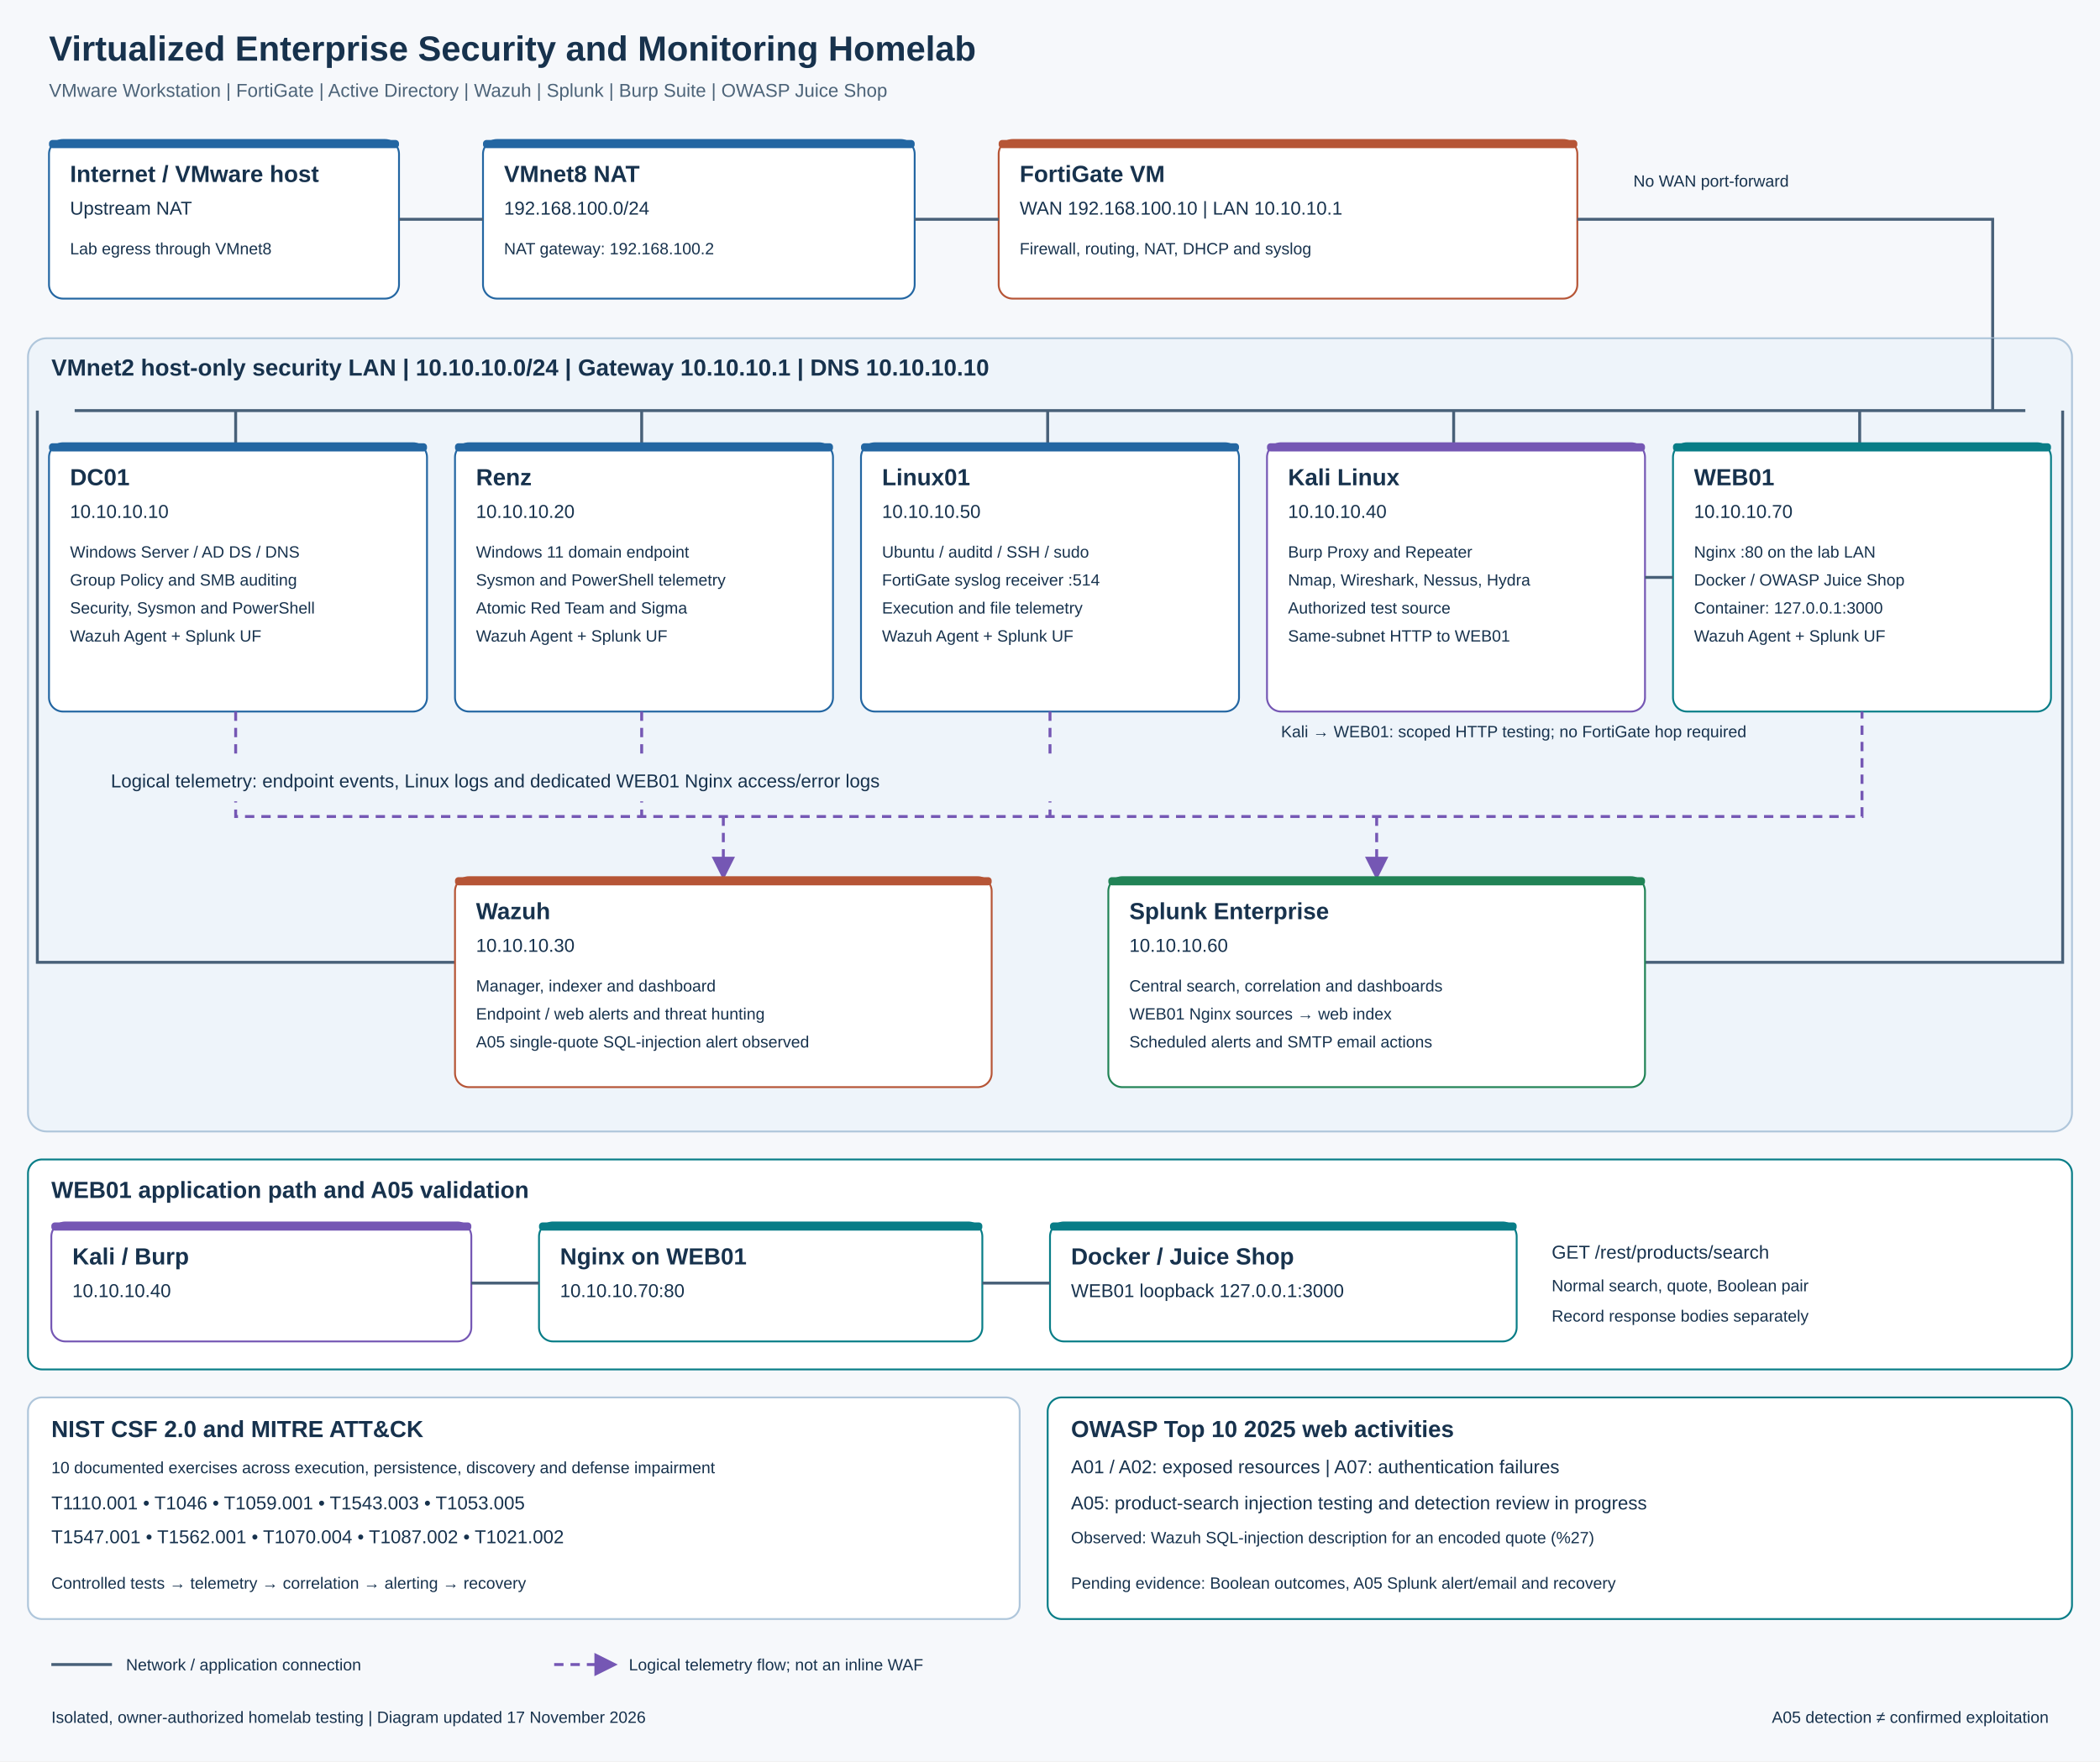
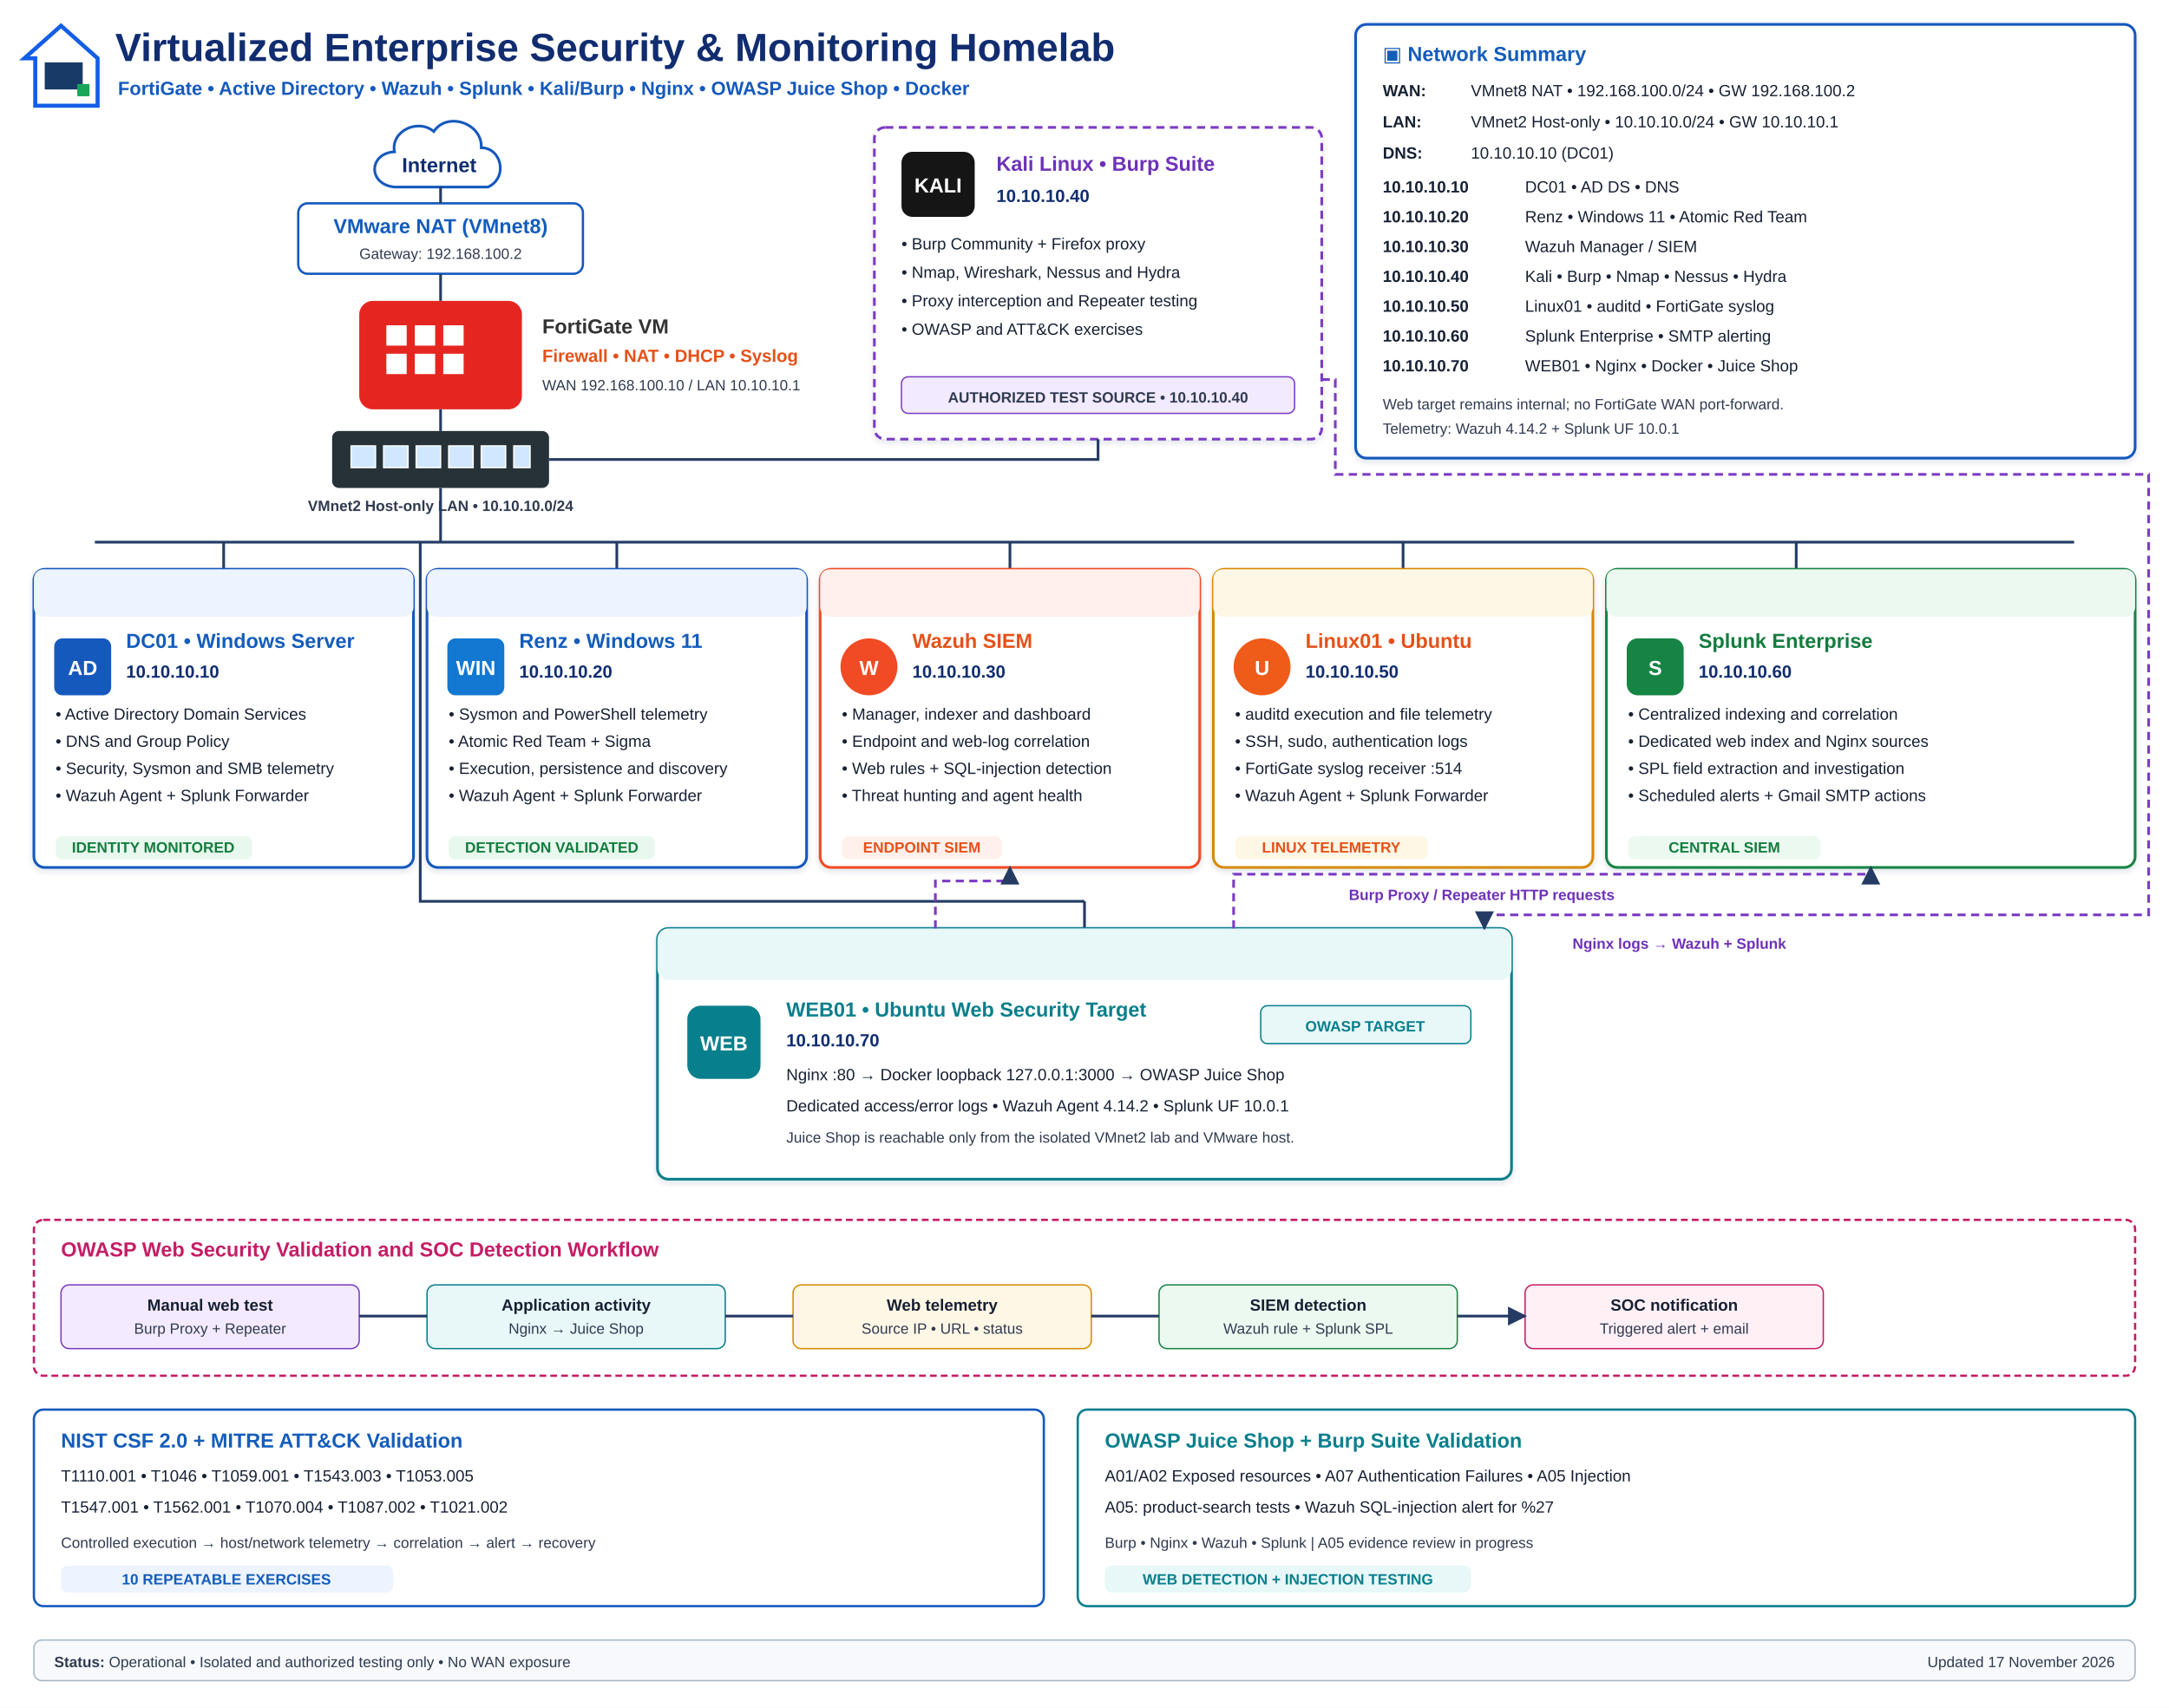
- <svg xmlns="http://www.w3.org/2000/svg" width="1800" height="1510" viewBox="0 0 1800 1510" role="img" aria-labelledby="title desc">
+ <svg xmlns="http://www.w3.org/2000/svg" width="1600" height="1260" viewBox="0 0 1600 1260">
  <defs>
-     <marker id="net" markerWidth="8" markerHeight="8" refX="7" refY="4" orient="auto">
-       <path d="M0 0L8 4L0 8Z" fill="#486078" />
+     <marker id="arrow" viewBox="0 0 10 10" refX="9" refY="5" markerWidth="7" markerHeight="7" orient="auto">
+       <path d="M0 0L10 5L0 10Z" fill="#243b64" />
    </marker>
-     <marker id="tel" markerWidth="8" markerHeight="8" refX="7" refY="4" orient="auto">
-       <path d="M0 0L8 4L0 8Z" fill="#7557b4" />
-     </marker>
-     <style>text{font-family:Arial,DejaVu Sans,sans-serif;fill:#17324d}.h{font-size:20px;font-weight:700}.b{font-size:16px}.s{font-size:14px}.muted{fill:#4c6378}.net{fill:none;stroke:#486078;stroke-width:2.5}.tel{fill:none;stroke:#7557b4;stroke-width:2.5;stroke-dasharray:8 6;marker-end:url(#tel)}</style>
+     <filter id="soft" x="-10%" y="-10%" width="120%" height="120%">
+       <feDropShadow dx="0" dy="2" stdDeviation="2" flood-color="#1e3a5f" flood-opacity=".13" />
+     </filter>
+     <style>
+       .title{font:700 29px Arial,sans-serif;fill:#112d70}.subtitle{font:700 14px Arial,sans-serif;fill:#1559bd}
+       .h{font:700 15px Arial,sans-serif}.ip{font:700 13px Arial,sans-serif}.t{font:400 12px Arial,sans-serif;fill:#172033}.s{font:400 11px Arial,sans-serif;fill:#303a50}
+       .card{fill:#fff;stroke-width:2;rx:8;filter:url(#soft)}.section{fill:#fff;stroke-width:1.7;rx:7}
+       .line{fill:none;stroke:#243b64;stroke-width:2}.arrow{fill:none;stroke:#243b64;stroke-width:2;marker-end:url(#arrow)}
+       .dash{fill:none;stroke:#7c3cc4;stroke-width:2;stroke-dasharray:6 4;marker-end:url(#arrow)}
+       .green{fill:#137c3e}.blue{fill:#145cbb}.purple{fill:#6e31b7}.orange{fill:#e65018}.pink{fill:#c51d65}.navy{fill:#112d70}.teal{fill:#087f8c}
+       .badge{rx:5}.white{fill:#fff}.bold{font-weight:700}
+     </style>
  </defs>
-   <rect width="1800" height="1510" fill="#f6f8fb" />
-   <text x="42" y="52" font-size="30" font-weight="700">Virtualized Enterprise Security and Monitoring Homelab</text>
-   <text x="42" y="83" class="b muted">VMware Workstation | FortiGate | Active Directory | Wazuh | Splunk | Burp Suite | OWASP Juice Shop</text>
-   <rect x="42" y="120" width="300" height="136" rx="12" fill="#fff" stroke="#2366a2" stroke-width="1.6" />
-   <rect x="42" y="120" width="300" height="7" rx="3" fill="#2366a2" />
-   <text x="60" y="156" class="h">Internet / VMware host</text>
-   <text x="60" y="184" class="b">Upstream NAT</text>
-   <text x="60" y="218" class="s">Lab egress through VMnet8</text>
-   <rect x="414" y="120" width="370" height="136" rx="12" fill="#fff" stroke="#2366a2" stroke-width="1.6" />
-   <rect x="414" y="120" width="370" height="7" rx="3" fill="#2366a2" />
-   <text x="432" y="156" class="h">VMnet8 NAT</text>
-   <text x="432" y="184" class="b">192.168.100.0/24</text>
-   <text x="432" y="218" class="s">NAT gateway: 192.168.100.2</text>
-   <rect x="856" y="120" width="496" height="136" rx="12" fill="#fff" stroke="#b65536" stroke-width="1.6" />
-   <rect x="856" y="120" width="496" height="7" rx="3" fill="#b65536" />
-   <text x="874" y="156" class="h">FortiGate VM</text>
-   <text x="874" y="184" class="b">WAN 192.168.100.10 | LAN 10.10.10.1</text>
-   <text x="874" y="218" class="s">Firewall, routing, NAT, DHCP and syslog</text>
-   <path d="M342 188H414" class="net" />
-   <path d="M784 188H856" class="net" />
-   <path d="M1352 188H1708V328" class="net" />
-   <text x="1400" y="160" class="s">No WAN port-forward</text>
-   <rect x="24" y="290" width="1752" height="680" rx="16" fill="#eef4fa" stroke="#afc6db" stroke-width="1.6" />
-   <path d="M1708 290V352" class="net" />
-   <text x="44" y="322" class="h">VMnet2 host-only security LAN  |  10.10.10.0/24  |  Gateway 10.10.10.1  |  DNS 10.10.10.10</text>
-   <path d="M64 352H1736" class="net" />
-   <path d="M202 352V380" class="net" />
-   <path d="M550 352V380" class="net" />
-   <path d="M898 352V380" class="net" />
-   <path d="M1246 352V380" class="net" />
-   <path d="M1594 352V380" class="net" />
-   <rect x="42" y="380" width="324" height="230" rx="12" fill="#fff" stroke="#2366a2" stroke-width="1.6" />
-   <rect x="42" y="380" width="324" height="7" rx="3" fill="#2366a2" />
-   <text x="60" y="416" class="h">DC01</text>
-   <text x="60" y="444" class="b">10.10.10.10</text>
-   <text x="60" y="478" class="s">Windows Server / AD DS / DNS</text>
-   <text x="60" y="502" class="s">Group Policy and SMB auditing</text>
-   <text x="60" y="526" class="s">Security, Sysmon and PowerShell</text>
-   <text x="60" y="550" class="s">Wazuh Agent + Splunk UF</text>
-   <rect x="390" y="380" width="324" height="230" rx="12" fill="#fff" stroke="#2366a2" stroke-width="1.6" />
-   <rect x="390" y="380" width="324" height="7" rx="3" fill="#2366a2" />
-   <text x="408" y="416" class="h">Renz</text>
-   <text x="408" y="444" class="b">10.10.10.20</text>
-   <text x="408" y="478" class="s">Windows 11 domain endpoint</text>
-   <text x="408" y="502" class="s">Sysmon and PowerShell telemetry</text>
-   <text x="408" y="526" class="s">Atomic Red Team and Sigma</text>
-   <text x="408" y="550" class="s">Wazuh Agent + Splunk UF</text>
-   <rect x="738" y="380" width="324" height="230" rx="12" fill="#fff" stroke="#2366a2" stroke-width="1.6" />
-   <rect x="738" y="380" width="324" height="7" rx="3" fill="#2366a2" />
-   <text x="756" y="416" class="h">Linux01</text>
-   <text x="756" y="444" class="b">10.10.10.50</text>
-   <text x="756" y="478" class="s">Ubuntu / auditd / SSH / sudo</text>
-   <text x="756" y="502" class="s">FortiGate syslog receiver :514</text>
-   <text x="756" y="526" class="s">Execution and file telemetry</text>
-   <text x="756" y="550" class="s">Wazuh Agent + Splunk UF</text>
-   <rect x="1086" y="380" width="324" height="230" rx="12" fill="#fff" stroke="#7557b4" stroke-width="1.6" />
-   <rect x="1086" y="380" width="324" height="7" rx="3" fill="#7557b4" />
-   <text x="1104" y="416" class="h">Kali Linux</text>
-   <text x="1104" y="444" class="b">10.10.10.40</text>
-   <text x="1104" y="478" class="s">Burp Proxy and Repeater</text>
-   <text x="1104" y="502" class="s">Nmap, Wireshark, Nessus, Hydra</text>
-   <text x="1104" y="526" class="s">Authorized test source</text>
-   <text x="1104" y="550" class="s">Same-subnet HTTP to WEB01</text>
-   <rect x="1434" y="380" width="324" height="230" rx="12" fill="#fff" stroke="#087d87" stroke-width="1.6" />
-   <rect x="1434" y="380" width="324" height="7" rx="3" fill="#087d87" />
-   <text x="1452" y="416" class="h">WEB01</text>
-   <text x="1452" y="444" class="b">10.10.10.70</text>
-   <text x="1452" y="478" class="s">Nginx :80 on the lab LAN</text>
-   <text x="1452" y="502" class="s">Docker / OWASP Juice Shop</text>
-   <text x="1452" y="526" class="s">Container: 127.0.0.1:3000</text>
-   <text x="1452" y="550" class="s">Wazuh Agent + Splunk UF</text>
-   <path d="M1410 495H1434" class="net" />
-   <text x="1098" y="632" class="s">Kali → WEB01: scoped HTTP testing; no FortiGate hop required</text>
-   <path d="M32 352V825H390" class="net" />
-   <path d="M1768 352V825H1410" class="net" />
-   <path d="M202 610V700H1596V610M550 610V700M900 610V700" fill="none" stroke="#7557b4" stroke-width="2.5" stroke-dasharray="8 6" />
-   <rect x="87" y="651" width="960" height="36" fill="#eef4fa" />
-   <text x="95" y="675" class="b">Logical telemetry: endpoint events, Linux logs and dedicated WEB01 Nginx access/error logs</text>
-   <path d="M620 700V752" class="tel" />
-   <path d="M1180 700V752" class="tel" />
-   <rect x="390" y="752" width="460" height="180" rx="12" fill="#fff" stroke="#b65536" stroke-width="1.6" />
-   <rect x="390" y="752" width="460" height="7" rx="3" fill="#b65536" />
-   <text x="408" y="788" class="h">Wazuh</text>
-   <text x="408" y="816" class="b">10.10.10.30</text>
-   <text x="408" y="850" class="s">Manager, indexer and dashboard</text>
-   <text x="408" y="874" class="s">Endpoint / web alerts and threat hunting</text>
-   <text x="408" y="898" class="s">A05 single-quote SQL-injection alert observed</text>
-   <rect x="950" y="752" width="460" height="180" rx="12" fill="#fff" stroke="#218356" stroke-width="1.6" />
-   <rect x="950" y="752" width="460" height="7" rx="3" fill="#218356" />
-   <text x="968" y="788" class="h">Splunk Enterprise</text>
-   <text x="968" y="816" class="b">10.10.10.60</text>
-   <text x="968" y="850" class="s">Central search, correlation and dashboards</text>
-   <text x="968" y="874" class="s">WEB01 Nginx sources → web index</text>
-   <text x="968" y="898" class="s">Scheduled alerts and SMTP email actions</text>
-   <rect x="24" y="994" width="1752" height="180" rx="12" fill="#fff" stroke="#087d87" stroke-width="1.6" />
-   <text x="44" y="1027" class="h">WEB01 application path and A05 validation</text>
-   <rect x="44" y="1048" width="360" height="102" rx="12" fill="#fff" stroke="#7557b4" stroke-width="1.6" />
-   <rect x="44" y="1048" width="360" height="7" rx="3" fill="#7557b4" />
-   <text x="62" y="1084" class="h">Kali / Burp</text>
-   <text x="62" y="1112" class="b">10.10.10.40</text>
-   <rect x="462" y="1048" width="380" height="102" rx="12" fill="#fff" stroke="#087d87" stroke-width="1.6" />
-   <rect x="462" y="1048" width="380" height="7" rx="3" fill="#087d87" />
-   <text x="480" y="1084" class="h">Nginx on WEB01</text>
-   <text x="480" y="1112" class="b">10.10.10.70:80</text>
-   <rect x="900" y="1048" width="400" height="102" rx="12" fill="#fff" stroke="#087d87" stroke-width="1.6" />
-   <rect x="900" y="1048" width="400" height="7" rx="3" fill="#087d87" />
-   <text x="918" y="1084" class="h">Docker / Juice Shop</text>
-   <text x="918" y="1112" class="b">WEB01 loopback 127.0.0.1:3000</text>
-   <path d="M404 1100H462" class="net" />
-   <path d="M842 1100H900" class="net" />
-   <text x="1330" y="1079" class="b">GET /rest/products/search</text>
-   <text x="1330" y="1107" class="s">Normal search, quote, Boolean pair</text>
-   <text x="1330" y="1133" class="s">Record response bodies separately</text>
-   <rect x="24" y="1198" width="850" height="190" rx="12" fill="#fff" stroke="#afc6db" stroke-width="1.6" />
-   <text x="44" y="1232" class="h">NIST CSF 2.0 and MITRE ATT&amp;CK</text>
-   <text x="44" y="1263" class="s">10 documented exercises across execution, persistence, discovery and defense impairment</text>
-   <text x="44" y="1294" class="b">T1110.001 • T1046 • T1059.001 • T1543.003 • T1053.005</text>
-   <text x="44" y="1323" class="b">T1547.001 • T1562.001 • T1070.004 • T1087.002 • T1021.002</text>
-   <text x="44" y="1362" class="s">Controlled tests → telemetry → correlation → alerting → recovery</text>
-   <rect x="898" y="1198" width="878" height="190" rx="12" fill="#fff" stroke="#087d87" stroke-width="1.6" />
-   <text x="918" y="1232" class="h">OWASP Top 10 2025 web activities</text>
-   <text x="918" y="1263" class="b">A01 / A02: exposed resources | A07: authentication failures</text>
-   <text x="918" y="1294" class="b">A05: product-search injection testing and detection review in progress</text>
-   <text x="918" y="1323" class="s">Observed: Wazuh SQL-injection description for an encoded quote (%27)</text>
-   <text x="918" y="1362" class="s">Pending evidence: Boolean outcomes, A05 Splunk alert/email and recovery</text>
-   <path d="M44 1427H96" class="net" />
-   <text x="108" y="1432" class="s">Network / application connection</text>
-   <path d="M475 1427H527" class="tel" />
-   <text x="539" y="1432" class="s">Logical telemetry flow; not an inline WAF</text>
-   <text x="44" y="1477" class="s">Isolated, owner-authorized homelab testing | Diagram updated 17 November 2026</text>
-   <text x="1756" y="1477" class="s" text-anchor="end">A05 detection ≠ confirmed exploitation</text>
+   <rect width="1600" height="1260" fill="#fff" />
+   <g transform="translate(18 15)">
+     <path d="M0 28L27 4l27 24v35H8V28Z" fill="none" stroke="#135ee6" stroke-width="3" />
+     <rect x="15" y="31" width="28" height="20" fill="#183a67" />
+     <rect x="39" y="47" width="9" height="9" fill="#18a558" />
+   </g>
+   <text x="85" y="45" class="title">Virtualized Enterprise Security &amp; Monitoring Homelab</text>
+   <text x="87" y="70" class="subtitle">FortiGate • Active Directory • Wazuh • Splunk • Kali/Burp • Nginx • OWASP Juice Shop • Docker</text>
+   <g transform="translate(245 88)">
+     <path d="M46 24c-3-15 17-25 29-15 10-15 36-6 35 12 15 0 20 22 5 29H46c-20-2-19-25 0-26Z" fill="#fff" stroke="#1559bd" stroke-width="2" />
+     <text x="79" y="39" text-anchor="middle" class="h navy">Internet</text>
+   </g>
+   <rect x="220" y="150" width="210" height="52" class="section" stroke="#1559bd" />
+   <text x="325" y="172" text-anchor="middle" class="h blue">VMware NAT (VMnet8)</text>
+   <text x="325" y="191" text-anchor="middle" class="s">Gateway: 192.168.100.2</text>
+   <path d="M325 138V150" class="line" />
+   <rect x="265" y="222" width="120" height="80" rx="10" fill="#e52620" />
+   <g fill="#fff">
+     <rect x="285" y="240" width="15" height="15" />
+     <rect x="306" y="240" width="15" height="15" />
+     <rect x="327" y="240" width="15" height="15" />
+     <rect x="285" y="261" width="15" height="15" />
+     <rect x="306" y="261" width="15" height="15" />
+     <rect x="327" y="261" width="15" height="15" />
+   </g>
+   <text x="400" y="246" class="h" fill="#333">FortiGate VM</text>
+   <text x="400" y="267" class="ip orange">Firewall • NAT • DHCP • Syslog</text>
+   <text x="400" y="288" class="s">WAN 192.168.100.10 / LAN 10.10.10.1</text>
+   <path d="M325 202V222" class="line" />
+   <g transform="translate(245 318)">
+     <rect width="160" height="42" rx="5" fill="#263238" />
+     <g fill="#cfe8ff" stroke="#fff">
+       <rect x="14" y="11" width="18" height="16" />
+       <rect x="38" y="11" width="18" height="16" />
+       <rect x="62" y="11" width="18" height="16" />
+       <rect x="86" y="11" width="18" height="16" />
+       <rect x="110" y="11" width="18" height="16" />
+       <rect x="134" y="11" width="12" height="16" />
+     </g>
+   </g>
+   <text x="325" y="377" text-anchor="middle" class="s bold">VMnet2 Host-only LAN • 10.10.10.0/24</text>
+   <path d="M325 302V318" class="line" />
+   <rect x="645" y="94" width="330" height="230" class="card" stroke="#7c3cc4" stroke-dasharray="6 4" />
+   <rect x="665" y="112" width="54" height="48" rx="8" fill="#151515" />
+   <text x="692" y="142" text-anchor="middle" class="h white">KALI</text>
+   <text x="735" y="126" class="h purple">Kali Linux • Burp Suite</text>
+   <text x="735" y="149" class="ip navy">10.10.10.40</text>
+   <text x="665" y="184" class="t">• Burp Community + Firefox proxy</text>
+   <text x="665" y="205" class="t">• Nmap, Wireshark, Nessus and Hydra</text>
+   <text x="665" y="226" class="t">• Proxy interception and Repeater testing</text>
+   <text x="665" y="247" class="t">• OWASP and ATT&amp;CK exercises</text>
+   <rect x="665" y="278" width="290" height="27" class="badge" fill="#f2eaff" stroke="#7c3cc4" />
+   <text x="810" y="297" text-anchor="middle" class="s bold">AUTHORIZED TEST SOURCE • 10.10.10.40</text>
+   <path d="M405 339H810V324" class="line" />
+   <rect x="1000" y="18" width="575" height="320" class="card" stroke="#1559bd" />
+   <text x="1020" y="45" class="h blue">▣  Network Summary</text>
+   <text x="1020" y="71" class="t bold">WAN:</text>
+   <text x="1085" y="71" class="t">VMnet8 NAT • 192.168.100.0/24 • GW 192.168.100.2</text>
+   <text x="1020" y="94" class="t bold">LAN:</text>
+   <text x="1085" y="94" class="t">VMnet2 Host-only • 10.10.10.0/24 • GW 10.10.10.1</text>
+   <text x="1020" y="117" class="t bold">DNS:</text>
+   <text x="1085" y="117" class="t">10.10.10.10 (DC01)</text>
+   <text x="1020" y="142" class="t bold">10.10.10.10</text>
+   <text x="1125" y="142" class="t">DC01 • AD DS • DNS</text>
+   <text x="1020" y="164" class="t bold">10.10.10.20</text>
+   <text x="1125" y="164" class="t">Renz • Windows 11 • Atomic Red Team</text>
+   <text x="1020" y="186" class="t bold">10.10.10.30</text>
+   <text x="1125" y="186" class="t">Wazuh Manager / SIEM</text>
+   <text x="1020" y="208" class="t bold">10.10.10.40</text>
+   <text x="1125" y="208" class="t">Kali • Burp • Nmap • Nessus • Hydra</text>
+   <text x="1020" y="230" class="t bold">10.10.10.50</text>
+   <text x="1125" y="230" class="t">Linux01 • auditd • FortiGate syslog</text>
+   <text x="1020" y="252" class="t bold">10.10.10.60</text>
+   <text x="1125" y="252" class="t">Splunk Enterprise • SMTP alerting</text>
+   <text x="1020" y="274" class="t bold">10.10.10.70</text>
+   <text x="1125" y="274" class="t">WEB01 • Nginx • Docker • Juice Shop</text>
+   <text x="1020" y="302" class="s">Web target remains internal; no FortiGate WAN port-forward.</text>
+   <text x="1020" y="320" class="s">Telemetry: Wazuh 4.14.2 + Splunk UF 10.0.1</text>
+   <path d="M70 400H1530" class="line" />
+   <path d="M325 360V400" class="line" />
+   <path d="M165 400V420M455 400V420M745 400V420M1035 400V420M1325 400V420" class="line" />
+   <g transform="translate(25 420)">
+     <rect width="280" height="220" class="card" stroke="#1559bd" />
+     <rect width="280" height="35" rx="7" fill="#edf4ff" />
+     <rect x="15" y="51" width="42" height="42" rx="6" fill="#1559bd" />
+     <text x="36" y="78" text-anchor="middle" class="h white">AD</text>
+     <text x="68" y="58" class="h blue">DC01 • Windows Server</text>
+     <text x="68" y="80" class="ip navy">10.10.10.10</text>
+     <text x="16" y="111" class="t">• Active Directory Domain Services</text>
+     <text x="16" y="131" class="t">• DNS and Group Policy</text>
+     <text x="16" y="151" class="t">• Security, Sysmon and SMB telemetry</text>
+     <text x="16" y="171" class="t">• Wazuh Agent + Splunk Forwarder</text>
+     <rect x="16" y="197" width="145" height="17" class="badge" fill="#e8f8ee" />
+     <text x="88" y="209" text-anchor="middle" class="s bold green">IDENTITY MONITORED</text>
+   </g>
+   <g transform="translate(315 420)">
+     <rect width="280" height="220" class="card" stroke="#1559bd" />
+     <rect width="280" height="35" rx="7" fill="#edf4ff" />
+     <rect x="15" y="51" width="42" height="42" rx="6" fill="#1278d1" />
+     <text x="36" y="78" text-anchor="middle" class="h white">WIN</text>
+     <text x="68" y="58" class="h blue">Renz • Windows 11</text>
+     <text x="68" y="80" class="ip navy">10.10.10.20</text>
+     <text x="16" y="111" class="t">• Sysmon and PowerShell telemetry</text>
+     <text x="16" y="131" class="t">• Atomic Red Team + Sigma</text>
+     <text x="16" y="151" class="t">• Execution, persistence and discovery</text>
+     <text x="16" y="171" class="t">• Wazuh Agent + Splunk Forwarder</text>
+     <rect x="16" y="197" width="152" height="17" class="badge" fill="#e8f8ee" />
+     <text x="92" y="209" text-anchor="middle" class="s bold green">DETECTION VALIDATED</text>
+   </g>
+   <g transform="translate(605 420)">
+     <rect width="280" height="220" class="card" stroke="#f04b24" />
+     <rect width="280" height="35" rx="7" fill="#fff0eb" />
+     <rect x="15" y="51" width="42" height="42" rx="21" fill="#f04b24" />
+     <text x="36" y="78" text-anchor="middle" class="h white">W</text>
+     <text x="68" y="58" class="h orange">Wazuh SIEM</text>
+     <text x="68" y="80" class="ip navy">10.10.10.30</text>
+     <text x="16" y="111" class="t">• Manager, indexer and dashboard</text>
+     <text x="16" y="131" class="t">• Endpoint and web-log correlation</text>
+     <text x="16" y="151" class="t">• Web rules + SQL-injection detection</text>
+     <text x="16" y="171" class="t">• Threat hunting and agent health</text>
+     <rect x="16" y="197" width="118" height="17" class="badge" fill="#fff0eb" />
+     <text x="75" y="209" text-anchor="middle" class="s bold orange">ENDPOINT SIEM</text>
+   </g>
+   <g transform="translate(895 420)">
+     <rect width="280" height="220" class="card" stroke="#d68a00" />
+     <rect width="280" height="35" rx="7" fill="#fff7e5" />
+     <rect x="15" y="51" width="42" height="42" rx="21" fill="#ef5b19" />
+     <text x="36" y="78" text-anchor="middle" class="h white">U</text>
+     <text x="68" y="58" class="h orange">Linux01 • Ubuntu</text>
+     <text x="68" y="80" class="ip navy">10.10.10.50</text>
+     <text x="16" y="111" class="t">• auditd execution and file telemetry</text>
+     <text x="16" y="131" class="t">• SSH, sudo, authentication logs</text>
+     <text x="16" y="151" class="t">• FortiGate syslog receiver :514</text>
+     <text x="16" y="171" class="t">• Wazuh Agent + Splunk Forwarder</text>
+     <rect x="16" y="197" width="142" height="17" class="badge" fill="#fff7e5" />
+     <text x="87" y="209" text-anchor="middle" class="s bold orange">LINUX TELEMETRY</text>
+   </g>
+   <g transform="translate(1185 420)">
+     <rect width="390" height="220" class="card" stroke="#168444" />
+     <rect width="390" height="35" rx="7" fill="#ecf9f0" />
+     <rect x="15" y="51" width="42" height="42" rx="8" fill="#168444" />
+     <text x="36" y="78" text-anchor="middle" class="h white">S</text>
+     <text x="68" y="58" class="h green">Splunk Enterprise</text>
+     <text x="68" y="80" class="ip navy">10.10.10.60</text>
+     <text x="16" y="111" class="t">• Centralized indexing and correlation</text>
+     <text x="16" y="131" class="t">• Dedicated web index and Nginx sources</text>
+     <text x="16" y="151" class="t">• SPL field extraction and investigation</text>
+     <text x="16" y="171" class="t">• Scheduled alerts + Gmail SMTP actions</text>
+     <rect x="16" y="197" width="142" height="17" class="badge" fill="#ecf9f0" />
+     <text x="87" y="209" text-anchor="middle" class="s bold green">CENTRAL SIEM</text>
+   </g>
+   <path d="M310 400V665H800" class="line" />
+   <path d="M800 665V685" class="line" />
+   <rect x="485" y="685" width="630" height="185" class="card" stroke="#087f8c" />
+   <rect x="485" y="685" width="630" height="38" rx="8" fill="#e8f7f8" />
+   <rect x="507" y="742" width="54" height="54" rx="10" fill="#087f8c" />
+   <text x="534" y="775" text-anchor="middle" class="h white">WEB</text>
+   <text x="580" y="750" class="h teal">WEB01 • Ubuntu Web Security Target</text>
+   <text x="580" y="772" class="ip navy">10.10.10.70</text>
+   <text x="580" y="797" class="t">Nginx :80 → Docker loopback 127.0.0.1:3000 → OWASP Juice Shop</text>
+   <text x="580" y="820" class="t">Dedicated access/error logs • Wazuh Agent 4.14.2 • Splunk UF 10.0.1</text>
+   <text x="580" y="843" class="s">Juice Shop is reachable only from the isolated VMnet2 lab and VMware host.</text>
+   <rect x="930" y="742" width="155" height="28" class="badge" fill="#e8f7f8" stroke="#087f8c" />
+   <text x="1007" y="761" text-anchor="middle" class="s bold teal">OWASP TARGET</text>
+   <path d="M975 280H985V350H1585V675H1095V685" class="dash" />
+   <rect x="990" y="652" width="225" height="17" fill="#fff" />
+   <text x="995" y="664" class="s bold purple">Burp Proxy / Repeater HTTP requests</text>
+   <path d="M690 685V650H745V640" class="dash" />
+   <path d="M910 685V645H1380V640" class="dash" />
+   <text x="1160" y="700" class="s bold purple">Nginx logs → Wazuh + Splunk</text>
+   <rect x="25" y="900" width="1550" height="115" class="section" stroke="#c51d65" stroke-dasharray="5 3" />
+   <text x="45" y="927" class="h pink">OWASP Web Security Validation and SOC Detection Workflow</text>
+   <g transform="translate(45 948)">
+     <rect width="220" height="47" rx="6" fill="#f3eaff" stroke="#7c3cc4" />
+     <text x="110" y="19" text-anchor="middle" class="t bold">Manual web test</text>
+     <text x="110" y="36" text-anchor="middle" class="s">Burp Proxy + Repeater</text>
+   </g>
+   <g transform="translate(315 948)">
+     <rect width="220" height="47" rx="6" fill="#e8f7f8" stroke="#087f8c" />
+     <text x="110" y="19" text-anchor="middle" class="t bold">Application activity</text>
+     <text x="110" y="36" text-anchor="middle" class="s">Nginx → Juice Shop</text>
+   </g>
+   <g transform="translate(585 948)">
+     <rect width="220" height="47" rx="6" fill="#fff7e5" stroke="#d68a00" />
+     <text x="110" y="19" text-anchor="middle" class="t bold">Web telemetry</text>
+     <text x="110" y="36" text-anchor="middle" class="s">Source IP • URL • status</text>
+   </g>
+   <g transform="translate(855 948)">
+     <rect width="220" height="47" rx="6" fill="#ecf9f0" stroke="#168444" />
+     <text x="110" y="19" text-anchor="middle" class="t bold">SIEM detection</text>
+     <text x="110" y="36" text-anchor="middle" class="s">Wazuh rule + Splunk SPL</text>
+   </g>
+   <g transform="translate(1125 948)">
+     <rect width="220" height="47" rx="6" fill="#fff0f6" stroke="#c51d65" />
+     <text x="110" y="19" text-anchor="middle" class="t bold">SOC notification</text>
+     <text x="110" y="36" text-anchor="middle" class="s">Triggered alert + email</text>
+   </g>
+   <path d="M265 971H315M535 971H585M805 971H855M1075 971H1125" class="arrow" />
+   <rect x="25" y="1040" width="745" height="145" class="section" stroke="#1559bd" />
+   <text x="45" y="1068" class="h blue">NIST CSF 2.0 + MITRE ATT&amp;CK Validation</text>
+   <text x="45" y="1093" class="t">T1110.001 • T1046 • T1059.001 • T1543.003 • T1053.005</text>
+   <text x="45" y="1116" class="t">T1547.001 • T1562.001 • T1070.004 • T1087.002 • T1021.002</text>
+   <text x="45" y="1142" class="s">Controlled execution → host/network telemetry → correlation → alert → recovery</text>
+   <rect x="45" y="1155" width="245" height="20" class="badge" fill="#edf4ff" />
+   <text x="167" y="1169" text-anchor="middle" class="s bold blue">10 REPEATABLE EXERCISES</text>
+   <rect x="795" y="1040" width="780" height="145" class="section" stroke="#087f8c" />
+   <text x="815" y="1068" class="h teal">OWASP Juice Shop + Burp Suite Validation</text>
+   <text x="815" y="1093" class="t">A01/A02 Exposed resources • A07 Authentication Failures • A05 Injection</text>
+   <text x="815" y="1116" class="t">A05: product-search tests • Wazuh SQL-injection alert for %27</text>
+   <text x="815" y="1142" class="s">Burp • Nginx • Wazuh • Splunk | A05 evidence review in progress</text>
+   <rect x="815" y="1155" width="270" height="20" class="badge" fill="#e8f7f8" />
+   <text x="950" y="1169" text-anchor="middle" class="s bold teal">WEB DETECTION + INJECTION TESTING</text>
+   <rect x="25" y="1210" width="1550" height="30" rx="6" fill="#f7f9fc" stroke="#a7b3c5" />
+   <text x="40" y="1230" class="s">
+     <tspan class="bold">Status:</tspan> Operational • Isolated and authorized testing only • No WAN exposure</text>
+   <text x="1560" y="1230" text-anchor="end" class="s">Updated 17 November 2026</text>
</svg>
